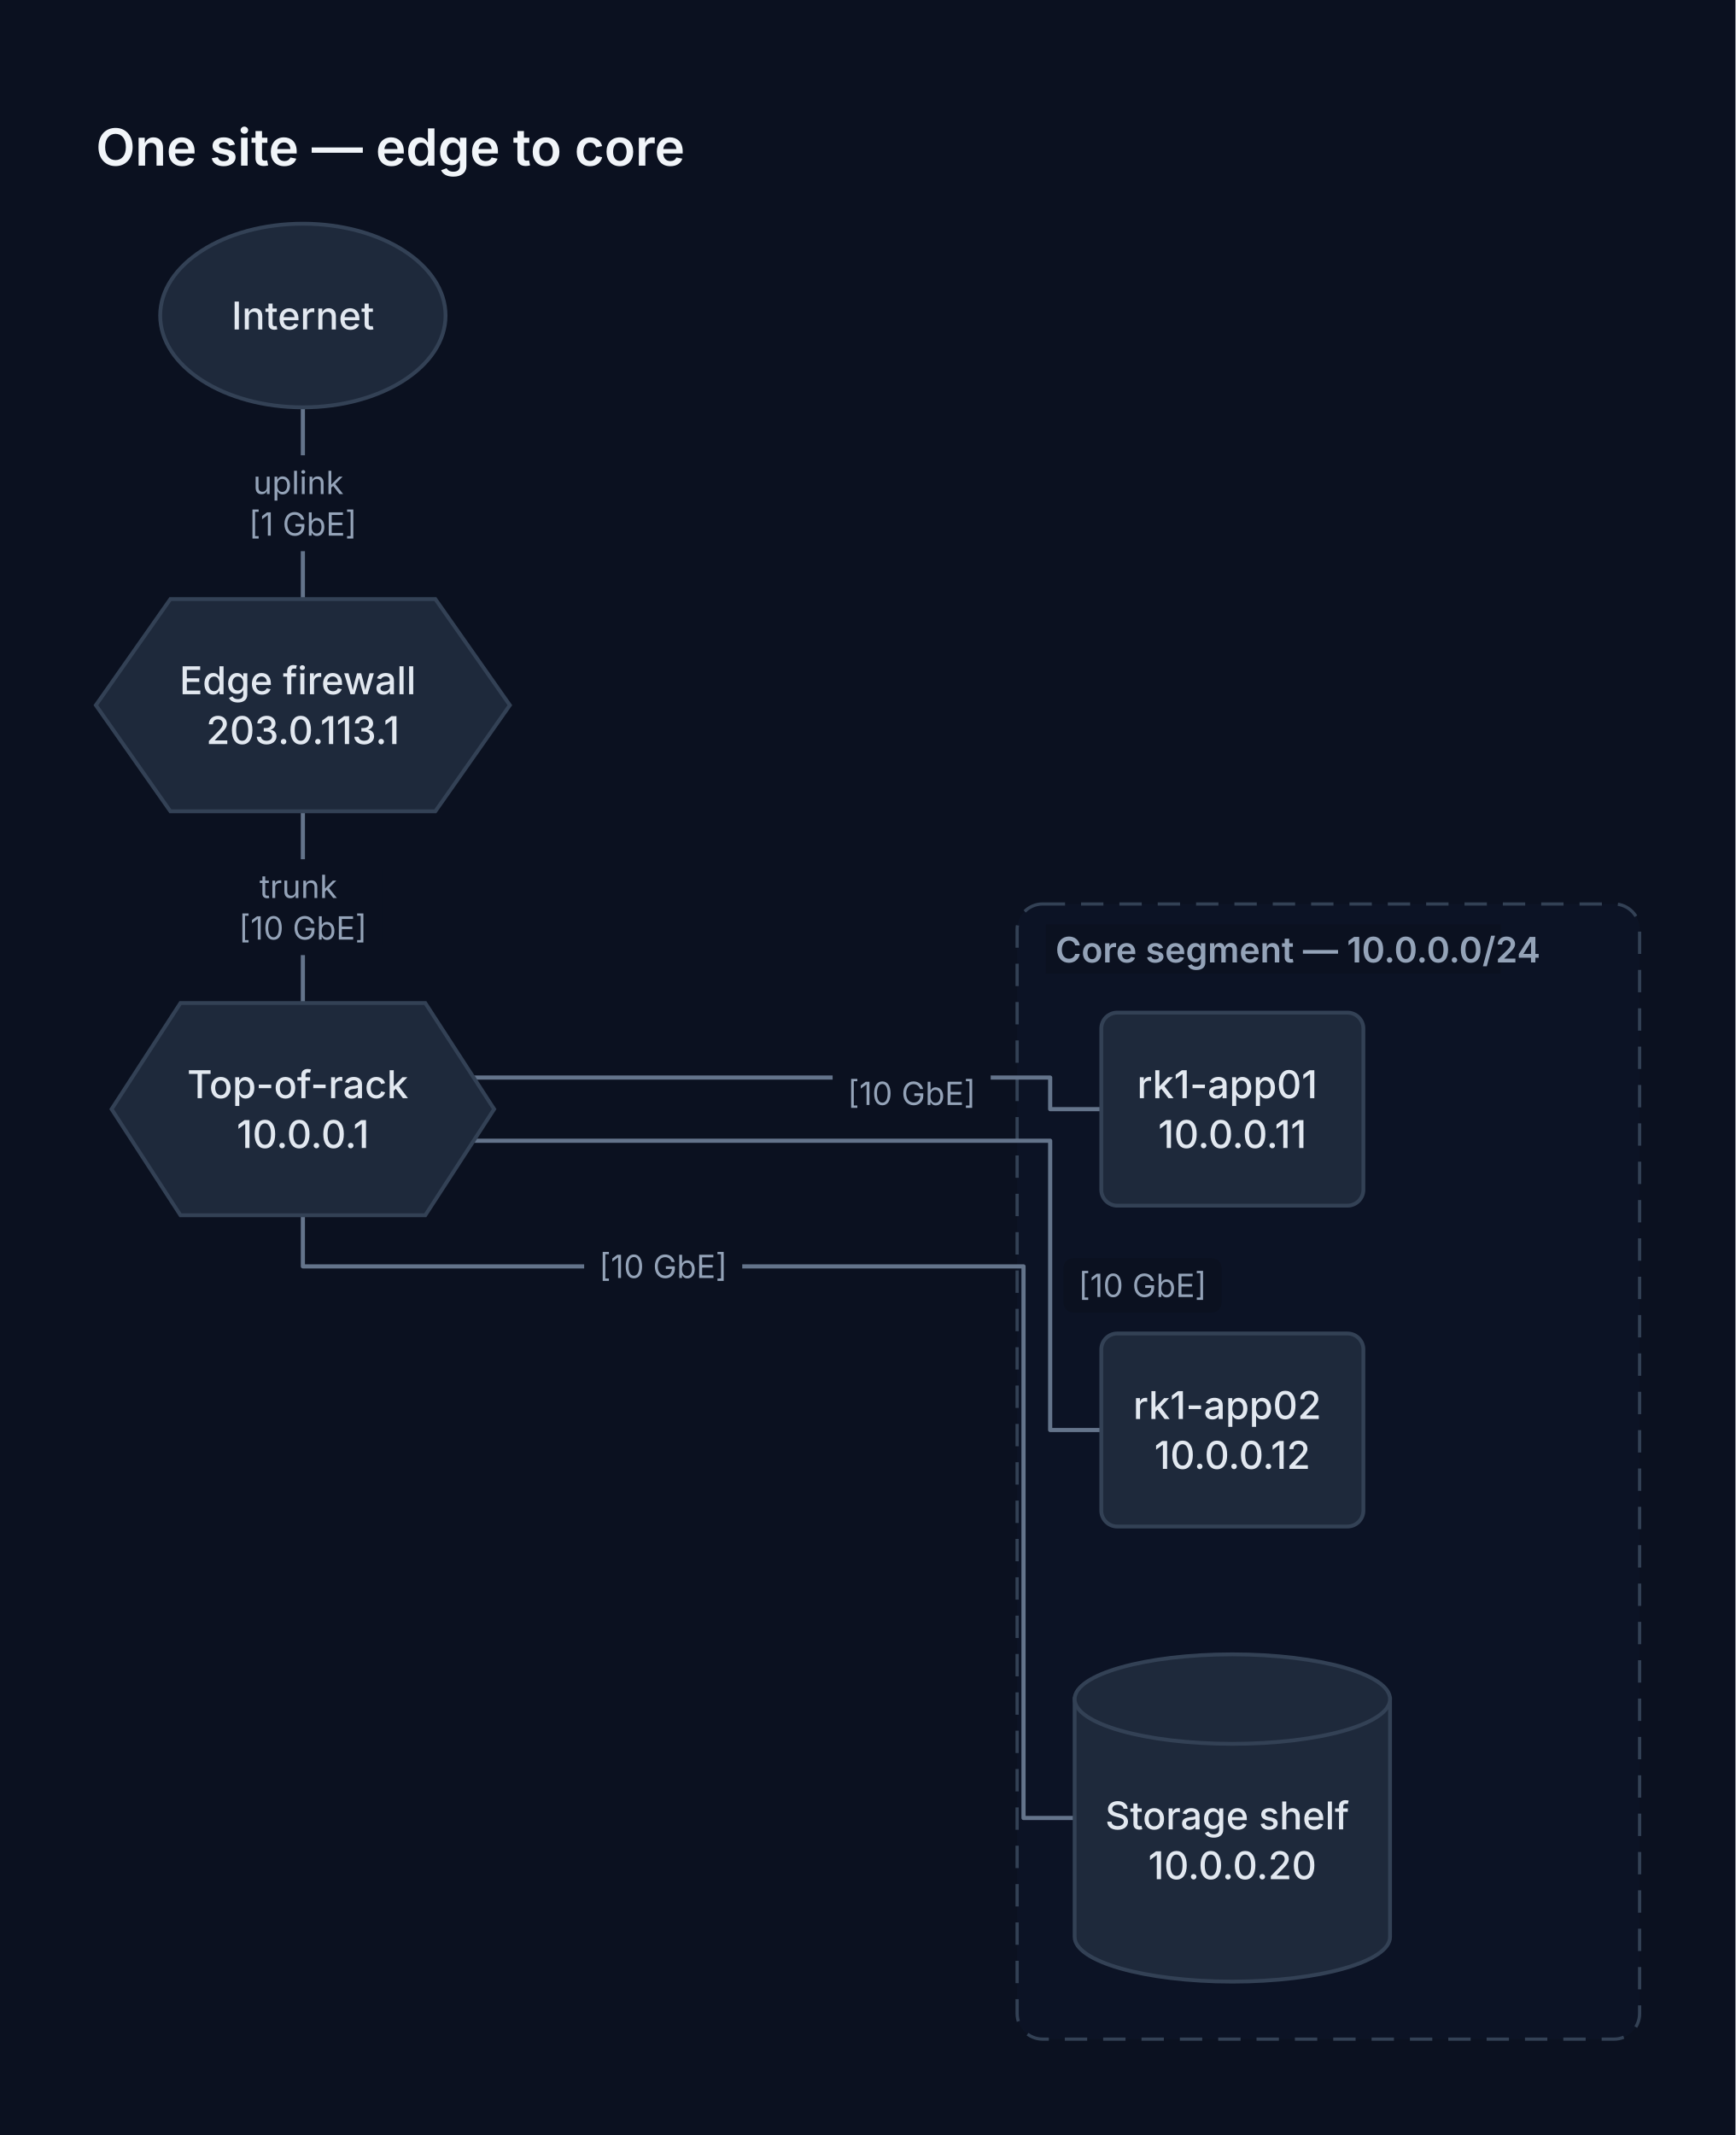
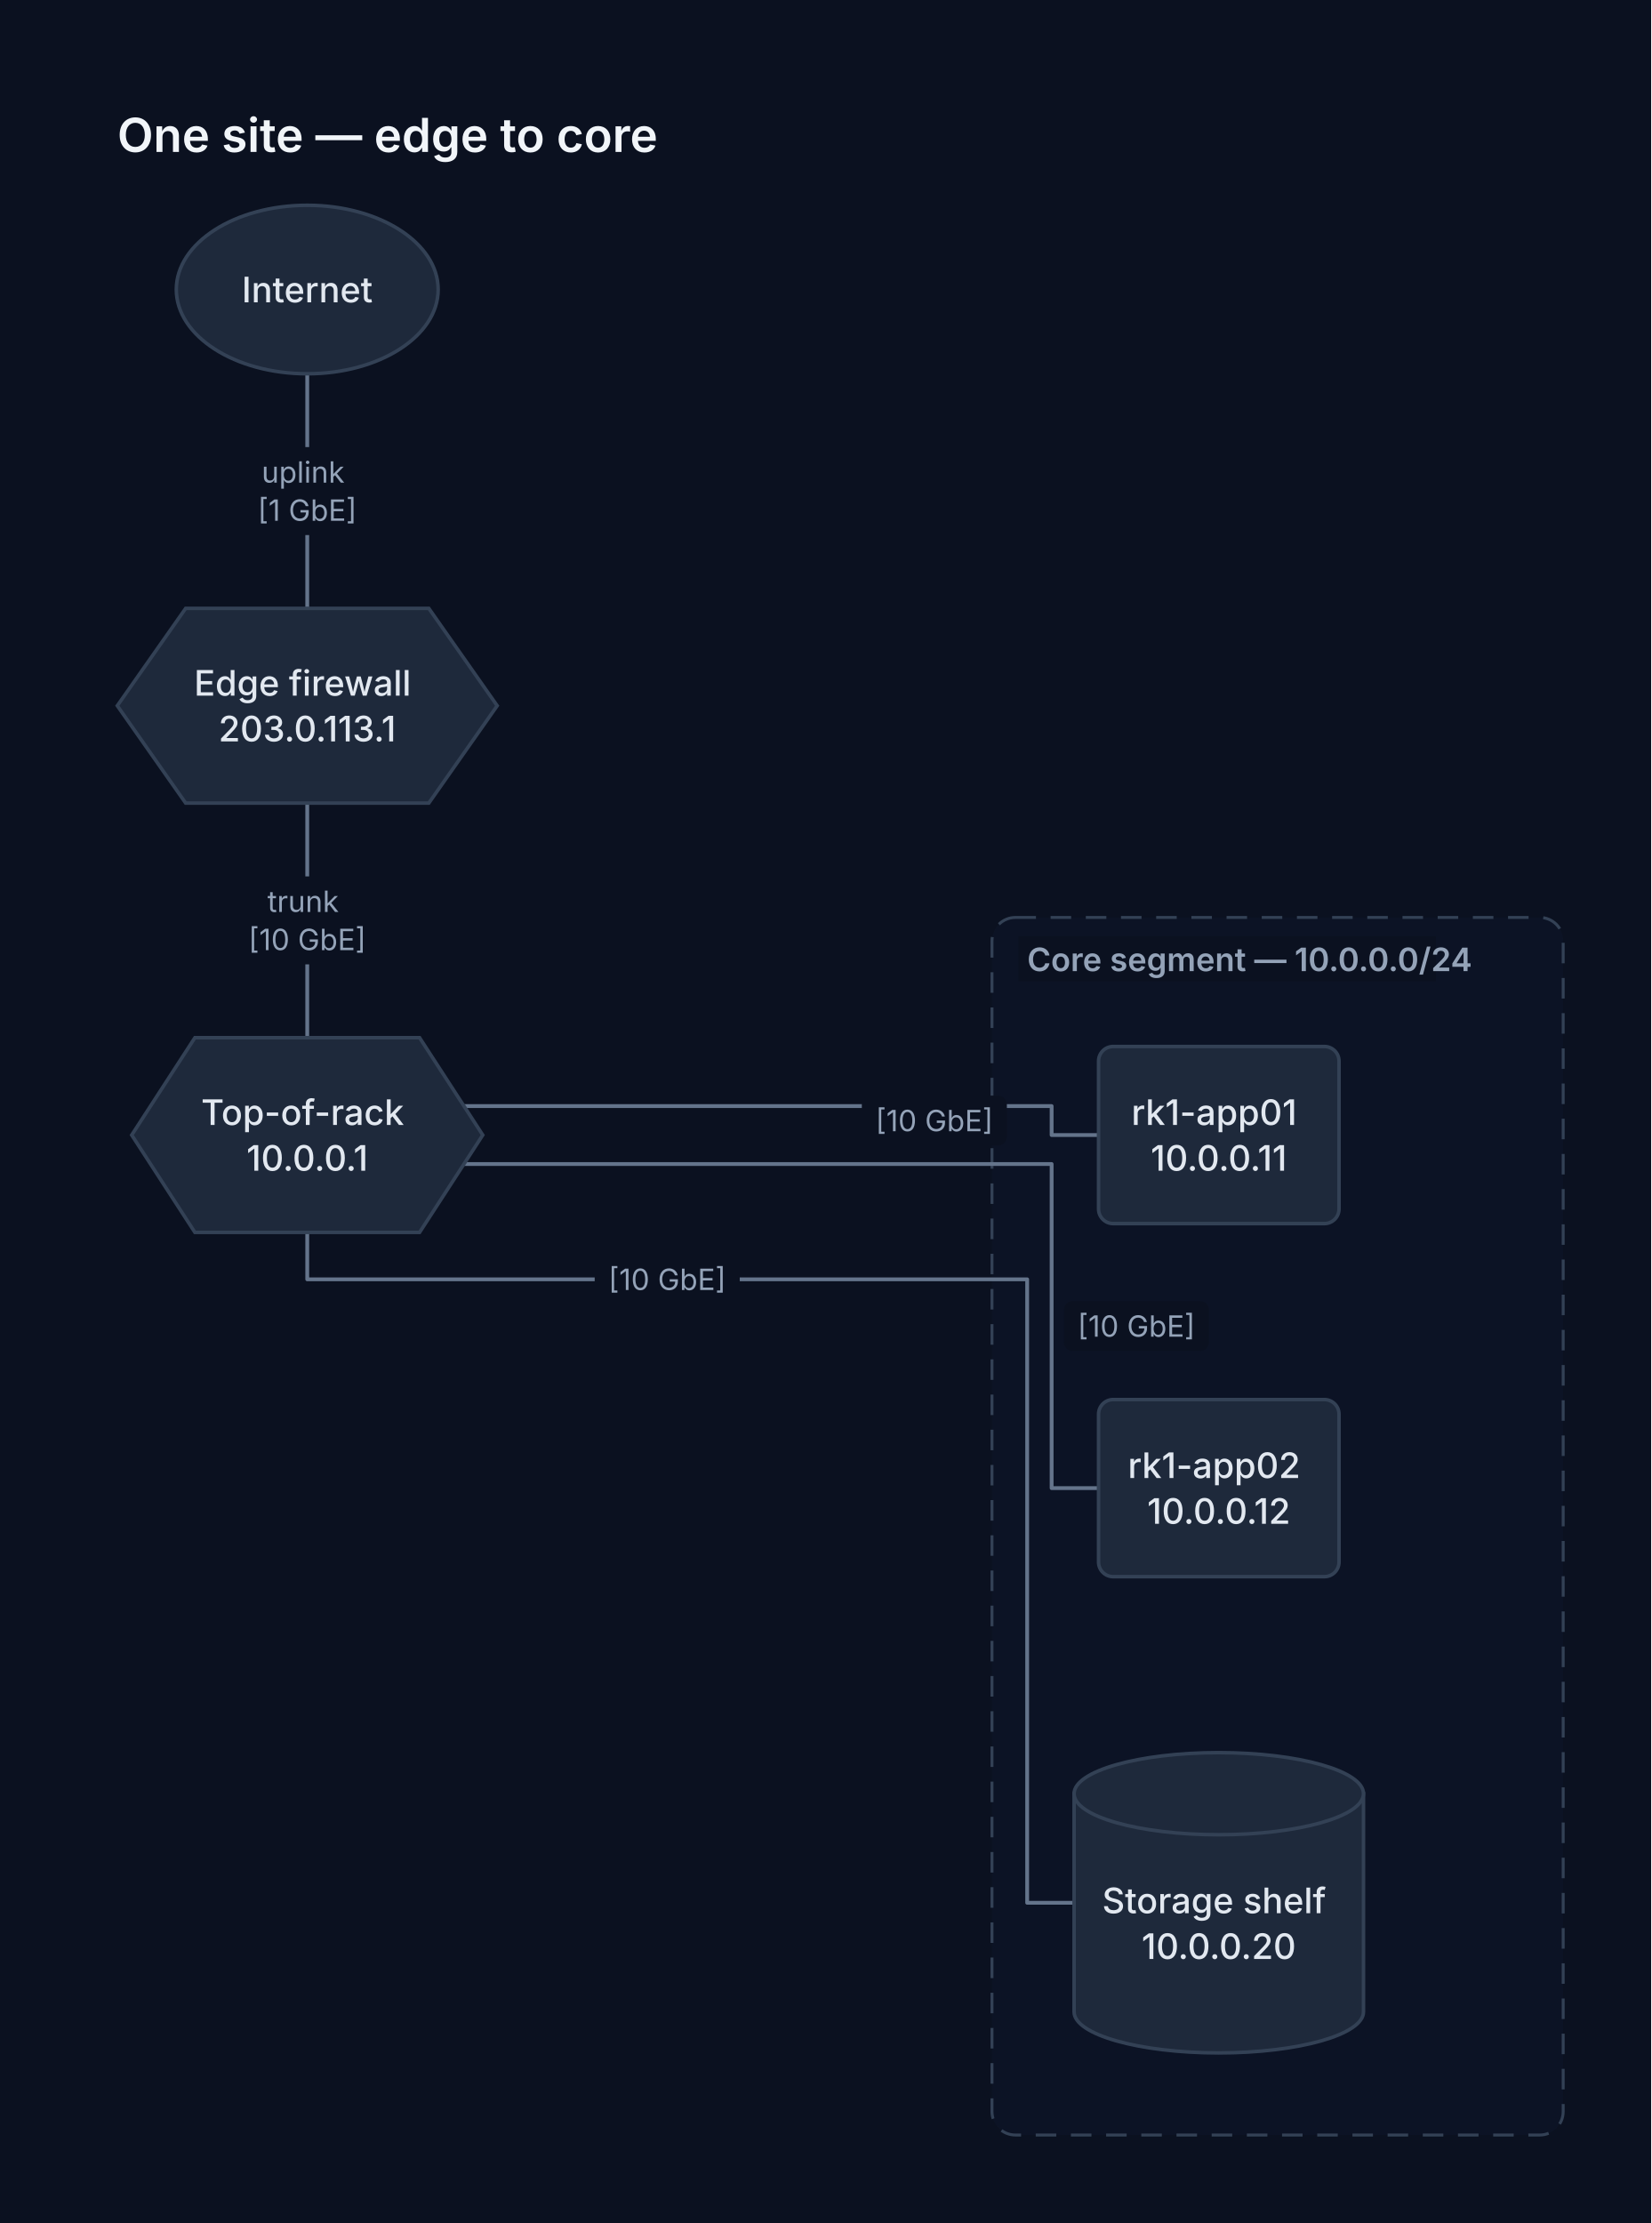
- <svg xmlns="http://www.w3.org/2000/svg" width="543.1" height="668.06" viewBox="0 0 543.1 668.06" role="img" aria-label="One site — edge to core">
-   <rect x="0" y="0" width="543.1" height="668.06" fill="#0b1120" />
-   <g transform="translate(50.13,70)">
-     <rect x="268.17" y="212.86" width="194.8" height="355.2" rx="8" fill="#0f172a" fill-opacity="0.5" stroke="#334155" stroke-width="1" stroke-dasharray="7 5" />
-     <rect x="277.17" y="219.24" width="142.4" height="15.4" fill="#0b1120" />
-     <text x="280.17" y="227.16" text-anchor="start" dominant-baseline="central" font-family="Inter, ui-sans-serif, system-ui, sans-serif" font-size="11" font-weight="600" fill="#94a3b8">Core segment — 10.0.0.0/24</text>
-     <polyline points="44.65,57.46 44.65,117.46" fill="none" stroke="#64748b" stroke-width="1.3" stroke-linejoin="round" stroke-linecap="butt" />
-     <polyline points="44.65,183.86 44.65,243.86" fill="none" stroke="#64748b" stroke-width="1.3" stroke-linejoin="round" stroke-linecap="butt" />
-     <polyline points="98.1,267.18 278.51,267.18 278.51,277.06 294.51,277.06" fill="none" stroke="#64748b" stroke-width="1.3" stroke-linejoin="round" stroke-linecap="butt" />
-     <polyline points="98.1,286.94 278.51,286.94 278.51,377.46 294.51,377.46" fill="none" stroke="#64748b" stroke-width="1.3" stroke-linejoin="round" stroke-linecap="butt" />
-     <polyline points="44.65,310.26 44.65,326.26 270.17,326.26 270.17,498.86 286.17,498.86" fill="none" stroke="#64748b" stroke-width="1.3" stroke-linejoin="round" stroke-linecap="butt" />
-     <rect x="22.69" y="72.46" width="43.91" height="30" rx="3" fill="#0b1120" />
-     <text x="44.65" y="80.96" text-anchor="middle" dominant-baseline="central" font-family="Inter, ui-sans-serif, system-ui, sans-serif" font-size="10" font-weight="400" fill="#94a3b8">
+ <svg xmlns="http://www.w3.org/2000/svg" width="563.1" height="758.06" viewBox="0 0 563.1 758.06" role="img" aria-label="One site — edge to core">
+   <rect x="0" y="0" width="563.1" height="758.06" fill="#0b1120" />
+   <g transform="translate(60.13,70)">
+     <rect x="278.17" y="242.86" width="194.8" height="415.2" rx="8" fill="#0f172a" fill-opacity="0.5" stroke="#334155" stroke-width="1" stroke-dasharray="7 5" />
+     <rect x="287.17" y="249.24" width="142.4" height="15.4" fill="#0b1120" />
+     <text x="290.17" y="257.16" text-anchor="start" dominant-baseline="central" font-family="Inter, ui-sans-serif, system-ui, sans-serif" font-size="11" font-weight="600" fill="#94a3b8">Core segment — 10.0.0.0/24</text>
+     <polyline points="44.65,57.46 44.65,137.46" fill="none" stroke="#64748b" stroke-width="1.3" stroke-linejoin="round" stroke-linecap="butt" />
+     <polyline points="44.65,203.86 44.65,283.86" fill="none" stroke="#64748b" stroke-width="1.3" stroke-linejoin="round" stroke-linecap="butt" />
+     <polyline points="98.1,307.18 298.51,307.18 298.51,317.06 314.51,317.06" fill="none" stroke="#64748b" stroke-width="1.3" stroke-linejoin="round" stroke-linecap="butt" />
+     <polyline points="98.1,326.94 298.51,326.94 298.51,437.46 314.51,437.46" fill="none" stroke="#64748b" stroke-width="1.3" stroke-linejoin="round" stroke-linecap="butt" />
+     <polyline points="44.65,350.26 44.65,366.26 290.17,366.26 290.17,578.86 306.17,578.86" fill="none" stroke="#64748b" stroke-width="1.3" stroke-linejoin="round" stroke-linecap="butt" />
+     <rect x="22.69" y="82.46" width="43.91" height="30" rx="3" fill="#0b1120" />
+     <text x="44.65" y="90.96" text-anchor="middle" dominant-baseline="central" font-family="Inter, ui-sans-serif, system-ui, sans-serif" font-size="10" font-weight="400" fill="#94a3b8">
      <tspan x="44.65" dy="0">uplink</tspan>
      <tspan x="44.65" dy="13">[1 GbE]</tspan>
    </text>
-     <rect x="19.91" y="198.86" width="49.47" height="30" rx="3" fill="#0b1120" />
-     <text x="44.65" y="207.36" text-anchor="middle" dominant-baseline="central" font-family="Inter, ui-sans-serif, system-ui, sans-serif" font-size="10" font-weight="400" fill="#94a3b8">
+     <rect x="19.91" y="228.86" width="49.47" height="30" rx="3" fill="#0b1120" />
+     <text x="44.65" y="237.36" text-anchor="middle" dominant-baseline="central" font-family="Inter, ui-sans-serif, system-ui, sans-serif" font-size="10" font-weight="400" fill="#94a3b8">
      <tspan x="44.65" dy="0">trunk</tspan>
      <tspan x="44.65" dy="13">[10 GbE]</tspan>
    </text>
-     <rect x="210.43" y="263.62" width="49.47" height="17" rx="3" fill="#0b1120" />
-     <text x="235.16" y="272.12" text-anchor="middle" dominant-baseline="central" font-family="Inter, ui-sans-serif, system-ui, sans-serif" font-size="10" font-weight="400" fill="#94a3b8">
-       <tspan x="235.16" dy="0">[10 GbE]</tspan>
+     <rect x="233.78" y="303.62" width="49.47" height="17" rx="3" fill="#0b1120" />
+     <text x="258.51" y="312.12" text-anchor="middle" dominant-baseline="central" font-family="Inter, ui-sans-serif, system-ui, sans-serif" font-size="10" font-weight="400" fill="#94a3b8">
+       <tspan x="258.51" dy="0">[10 GbE]</tspan>
    </text>
-     <rect x="282.68" y="323.7" width="49.47" height="17" rx="3" fill="#0b1120" />
-     <text x="307.41" y="332.2" text-anchor="middle" dominant-baseline="central" font-family="Inter, ui-sans-serif, system-ui, sans-serif" font-size="10" font-weight="400" fill="#94a3b8">
-       <tspan x="307.41" dy="0">[10 GbE]</tspan>
+     <rect x="302.68" y="373.7" width="49.47" height="17" rx="3" fill="#0b1120" />
+     <text x="327.41" y="382.2" text-anchor="middle" dominant-baseline="central" font-family="Inter, ui-sans-serif, system-ui, sans-serif" font-size="10" font-weight="400" fill="#94a3b8">
+       <tspan x="327.41" dy="0">[10 GbE]</tspan>
    </text>
-     <rect x="132.68" y="317.76" width="49.47" height="17" rx="3" fill="#0b1120" />
-     <text x="157.41" y="326.26" text-anchor="middle" dominant-baseline="central" font-family="Inter, ui-sans-serif, system-ui, sans-serif" font-size="10" font-weight="400" fill="#94a3b8">
-       <tspan x="157.41" dy="0">[10 GbE]</tspan>
+     <rect x="142.68" y="357.76" width="49.47" height="17" rx="3" fill="#0b1120" />
+     <text x="167.41" y="366.26" text-anchor="middle" dominant-baseline="central" font-family="Inter, ui-sans-serif, system-ui, sans-serif" font-size="10" font-weight="400" fill="#94a3b8">
+       <tspan x="167.41" dy="0">[10 GbE]</tspan>
    </text>
    <ellipse cx="44.65" cy="28.73" rx="44.65" ry="28.73" fill="#1e293b" stroke="#334155" stroke-width="1.2" />
    <text x="44.65" y="28.73" text-anchor="middle" dominant-baseline="central" font-family="Inter, ui-sans-serif, system-ui, sans-serif" font-size="12" font-weight="500" fill="#e2e8f0">
      <tspan x="44.65" dy="0">Internet</tspan>
    </text>
-     <polygon points="3.19,117.46 86.11,117.46 109.43,150.66 86.11,183.86 3.19,183.86 -20.13,150.66" fill="#1e293b" stroke="#334155" stroke-width="1.2" />
-     <text x="44.65" y="142.86" text-anchor="middle" dominant-baseline="central" font-family="Inter, ui-sans-serif, system-ui, sans-serif" font-size="12" font-weight="500" fill="#e2e8f0">
+     <polygon points="3.19,137.46 86.11,137.46 109.43,170.66 86.11,203.86 3.19,203.86 -20.13,170.66" fill="#1e293b" stroke="#334155" stroke-width="1.2" />
+     <text x="44.65" y="162.86" text-anchor="middle" dominant-baseline="central" font-family="Inter, ui-sans-serif, system-ui, sans-serif" font-size="12" font-weight="500" fill="#e2e8f0">
      <tspan x="44.65" dy="0">Edge firewall</tspan>
      <tspan x="44.65" dy="15.6">203.0.113.1</tspan>
    </text>
-     <polygon points="6.34,243.86 82.96,243.86 104.51,277.06 82.96,310.26 6.34,310.26 -15.21,277.06" fill="#1e293b" stroke="#334155" stroke-width="1.2" />
-     <text x="44.65" y="269.26" text-anchor="middle" dominant-baseline="central" font-family="Inter, ui-sans-serif, system-ui, sans-serif" font-size="12" font-weight="500" fill="#e2e8f0">
+     <polygon points="6.34,283.86 82.96,283.86 104.51,317.06 82.96,350.26 6.34,350.26 -15.21,317.06" fill="#1e293b" stroke="#334155" stroke-width="1.2" />
+     <text x="44.65" y="309.26" text-anchor="middle" dominant-baseline="central" font-family="Inter, ui-sans-serif, system-ui, sans-serif" font-size="12" font-weight="500" fill="#e2e8f0">
      <tspan x="44.65" dy="0">Top-of-rack</tspan>
      <tspan x="44.65" dy="15.6">10.0.0.1</tspan>
    </text>
-     <rect x="294.51" y="246.86" width="82.02" height="60.4" rx="5" fill="#1e293b" stroke="#334155" stroke-width="1.2" />
-     <text x="335.52" y="269.26" text-anchor="middle" dominant-baseline="central" font-family="Inter, ui-sans-serif, system-ui, sans-serif" font-size="12" font-weight="500" fill="#e2e8f0">
-       <tspan x="335.52" dy="0">rk1-app01</tspan>
-       <tspan x="335.52" dy="15.6">10.0.0.11</tspan>
+     <rect x="314.51" y="286.86" width="82.02" height="60.4" rx="5" fill="#1e293b" stroke="#334155" stroke-width="1.2" />
+     <text x="355.52" y="309.26" text-anchor="middle" dominant-baseline="central" font-family="Inter, ui-sans-serif, system-ui, sans-serif" font-size="12" font-weight="500" fill="#e2e8f0">
+       <tspan x="355.52" dy="0">rk1-app01</tspan>
+       <tspan x="355.52" dy="15.6">10.0.0.11</tspan>
    </text>
-     <rect x="294.51" y="347.26" width="82.02" height="60.4" rx="5" fill="#1e293b" stroke="#334155" stroke-width="1.2" />
-     <text x="335.52" y="369.66" text-anchor="middle" dominant-baseline="central" font-family="Inter, ui-sans-serif, system-ui, sans-serif" font-size="12" font-weight="500" fill="#e2e8f0">
-       <tspan x="335.52" dy="0">rk1-app02</tspan>
-       <tspan x="335.52" dy="15.6">10.0.0.12</tspan>
+     <rect x="314.51" y="407.26" width="82.02" height="60.4" rx="5" fill="#1e293b" stroke="#334155" stroke-width="1.2" />
+     <text x="355.52" y="429.66" text-anchor="middle" dominant-baseline="central" font-family="Inter, ui-sans-serif, system-ui, sans-serif" font-size="12" font-weight="500" fill="#e2e8f0">
+       <tspan x="355.52" dy="0">rk1-app02</tspan>
+       <tspan x="355.52" dy="15.6">10.0.0.12</tspan>
    </text>
-     <path d="M 286.17 461.66 L 286.17 536.06 A 49.35 14 0 0 0 384.87 536.06 L 384.87 461.66 Z" fill="#1e293b" stroke="#334155" stroke-width="1.2" />
-     <ellipse cx="335.52" cy="461.66" rx="49.35" ry="14" fill="#1e293b" stroke="#334155" stroke-width="1.2" />
-     <text x="335.52" y="498.06" text-anchor="middle" dominant-baseline="central" font-family="Inter, ui-sans-serif, system-ui, sans-serif" font-size="12" font-weight="500" fill="#e2e8f0">
-       <tspan x="335.52" dy="0">Storage shelf</tspan>
-       <tspan x="335.52" dy="15.6">10.0.0.20</tspan>
+     <path d="M 306.17 541.66 L 306.17 616.06 A 49.35 14 0 0 0 404.87 616.06 L 404.87 541.66 Z" fill="#1e293b" stroke="#334155" stroke-width="1.2" />
+     <ellipse cx="355.52" cy="541.66" rx="49.35" ry="14" fill="#1e293b" stroke="#334155" stroke-width="1.2" />
+     <text x="355.52" y="578.06" text-anchor="middle" dominant-baseline="central" font-family="Inter, ui-sans-serif, system-ui, sans-serif" font-size="12" font-weight="500" fill="#e2e8f0">
+       <tspan x="355.52" dy="0">Storage shelf</tspan>
+       <tspan x="355.52" dy="15.6">10.0.0.20</tspan>
    </text>
    <text x="-20.13" y="-24" text-anchor="start" dominant-baseline="central" font-family="Inter, ui-sans-serif, system-ui, sans-serif" font-size="16" font-weight="600" fill="#f1f5f9">One site — edge to core</text>
  </g>
</svg>
